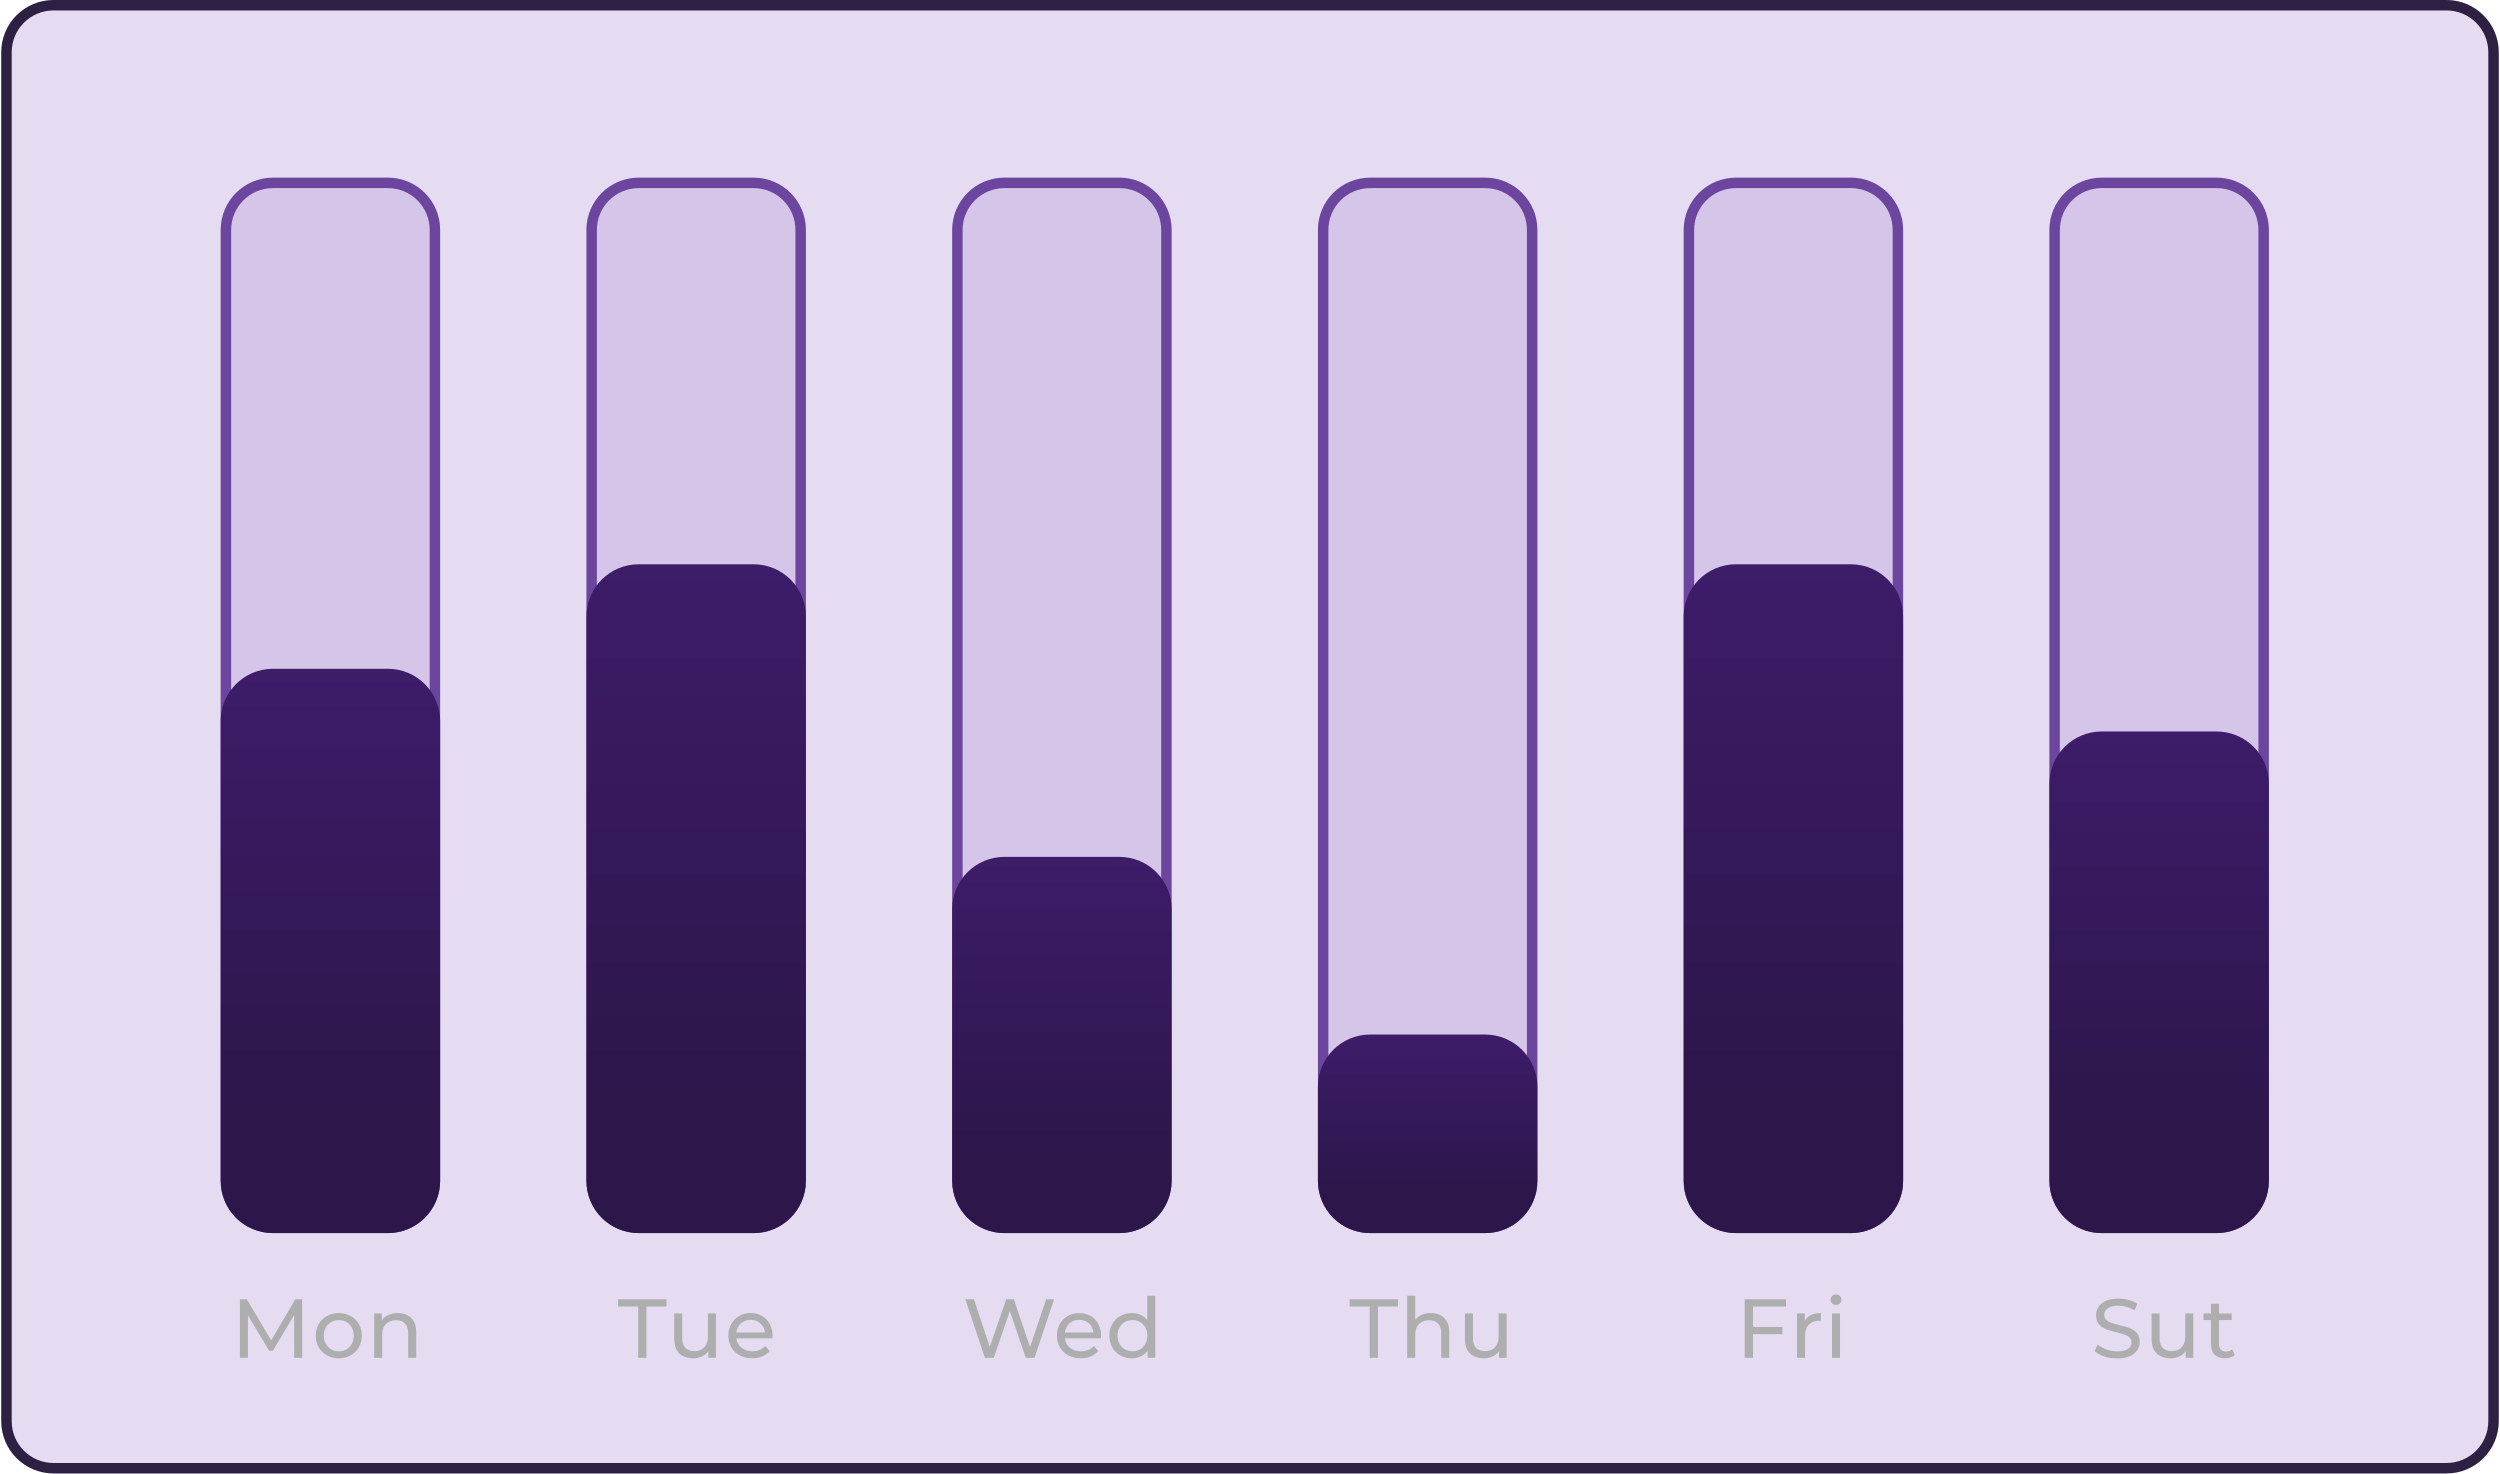
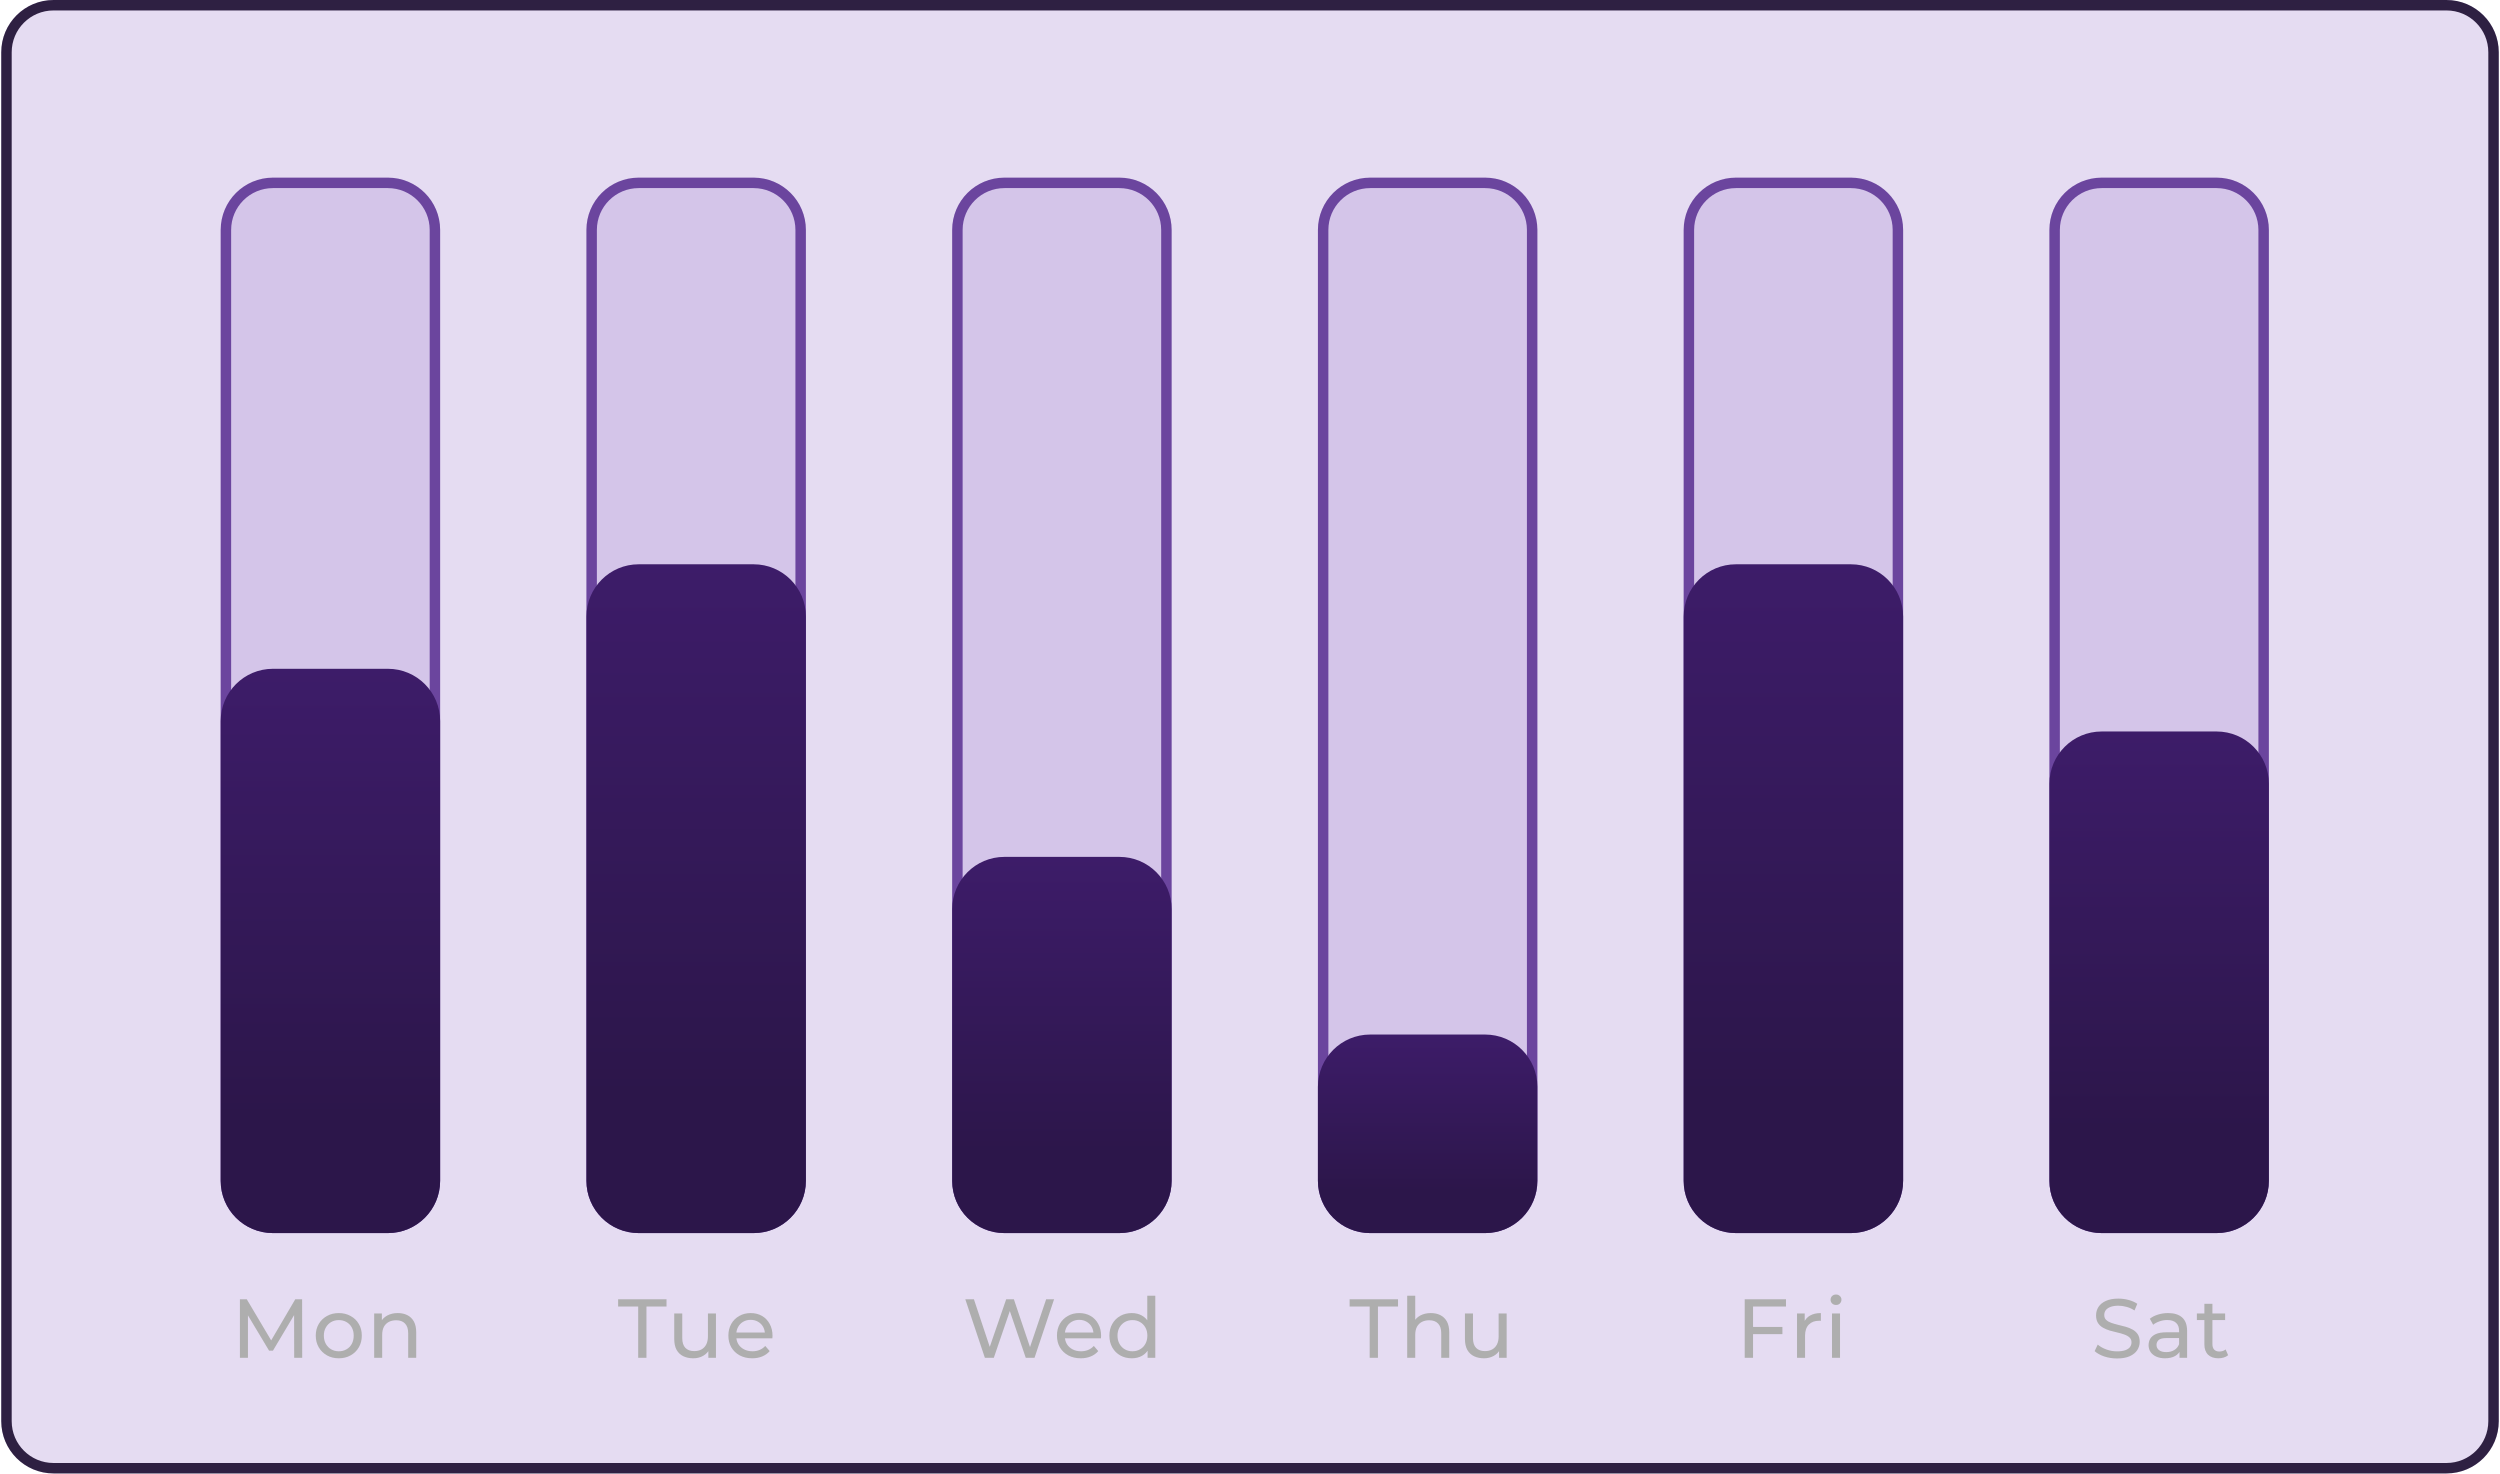
<svg xmlns="http://www.w3.org/2000/svg" width="207" height="122" viewBox="0 0 207 122" fill="none">
-   <g filter="url(#filter0_b_1_29)">
+   <g filter="url(#filter0_b_1_2)">
    <rect x="0.103" width="206.794" height="122" rx="4.326" fill="#B296D7" fill-opacity="0.33" />
    <rect x="0.536" y="0.433" width="205.929" height="121.135" rx="3.894" stroke="#2E2042" stroke-width="0.865" />
  </g>
-   <g filter="url(#filter1_b_1_29)">
+   <g filter="url(#filter1_b_1_2)">
    <rect x="18.273" y="14.709" width="18.17" height="87.39" rx="4.326" fill="#B296D7" fill-opacity="0.33" />
    <rect x="18.706" y="15.142" width="17.305" height="86.525" rx="3.894" stroke="#6B459E" stroke-width="0.865" />
  </g>
-   <g filter="url(#filter2_b_1_29)">
-     <rect x="18.273" y="55.376" width="18.17" height="46.723" rx="4.326" fill="url(#paint0_linear_1_29)" />
+   <g filter="url(#filter2_b_1_2)">
+     <rect x="18.273" y="55.376" width="18.17" height="46.723" rx="4.326" fill="url(#paint0_linear_1_2)" />
  </g>
-   <g filter="url(#filter3_b_1_29)">
+   <g filter="url(#filter3_b_1_2)">
    <rect x="48.557" y="14.709" width="18.17" height="87.39" rx="4.326" fill="#B296D7" fill-opacity="0.33" />
    <rect x="48.989" y="15.142" width="17.305" height="86.525" rx="3.894" stroke="#6B459E" stroke-width="0.865" />
  </g>
-   <g filter="url(#filter4_b_1_29)">
-     <rect x="48.557" y="46.723" width="18.17" height="55.376" rx="4.326" fill="url(#paint1_linear_1_29)" />
+   <g filter="url(#filter4_b_1_2)">
+     <rect x="48.557" y="46.723" width="18.17" height="55.376" rx="4.326" fill="url(#paint1_linear_1_2)" />
  </g>
  <path d="M52.842 112.426V108.182H51.18V107.58H55.188V108.182H53.527V112.426H52.842ZM57.405 112.467C57.091 112.467 56.814 112.409 56.574 112.294C56.339 112.179 56.154 112.003 56.02 111.768C55.891 111.528 55.827 111.228 55.827 110.868V108.757H56.491V110.792C56.491 111.152 56.576 111.422 56.747 111.602C56.922 111.782 57.167 111.872 57.481 111.872C57.712 111.872 57.912 111.826 58.083 111.733C58.254 111.636 58.385 111.498 58.478 111.318C58.57 111.133 58.616 110.912 58.616 110.653V108.757H59.281V112.426H58.651V111.436L58.755 111.699C58.635 111.943 58.455 112.132 58.215 112.266C57.975 112.4 57.705 112.467 57.405 112.467ZM62.283 112.467C61.891 112.467 61.545 112.386 61.245 112.225C60.949 112.063 60.719 111.842 60.553 111.56C60.391 111.279 60.31 110.956 60.31 110.591C60.31 110.227 60.389 109.904 60.546 109.622C60.707 109.341 60.926 109.121 61.203 108.965C61.485 108.803 61.801 108.722 62.152 108.722C62.507 108.722 62.821 108.801 63.093 108.958C63.365 109.114 63.578 109.336 63.73 109.622C63.887 109.904 63.965 110.234 63.965 110.612C63.965 110.64 63.963 110.672 63.958 110.709C63.958 110.746 63.956 110.78 63.951 110.813H60.83V110.335H63.605L63.335 110.501C63.34 110.266 63.291 110.056 63.19 109.871C63.088 109.687 62.948 109.544 62.768 109.442C62.592 109.336 62.387 109.283 62.152 109.283C61.921 109.283 61.715 109.336 61.535 109.442C61.355 109.544 61.215 109.689 61.113 109.878C61.012 110.063 60.961 110.275 60.961 110.515V110.626C60.961 110.87 61.016 111.09 61.127 111.283C61.242 111.473 61.402 111.62 61.605 111.726C61.808 111.833 62.041 111.886 62.304 111.886C62.521 111.886 62.717 111.849 62.892 111.775C63.072 111.701 63.229 111.59 63.363 111.443L63.73 111.872C63.564 112.066 63.356 112.213 63.107 112.315C62.862 112.416 62.588 112.467 62.283 112.467Z" fill="#AEAEAE" />
-   <g filter="url(#filter5_b_1_29)">
+   <g filter="url(#filter5_b_1_2)">
    <rect x="78.841" y="14.709" width="18.17" height="87.39" rx="4.326" fill="#B296D7" fill-opacity="0.33" />
    <rect x="79.273" y="15.142" width="17.305" height="86.525" rx="3.894" stroke="#6B459E" stroke-width="0.865" />
  </g>
-   <g filter="url(#filter6_b_1_29)">
-     <rect x="78.841" y="70.95" width="18.17" height="31.149" rx="4.326" fill="url(#paint2_linear_1_29)" />
+   <g filter="url(#filter6_b_1_2)">
+     <rect x="78.841" y="70.95" width="18.17" height="31.149" rx="4.326" fill="url(#paint2_linear_1_2)" />
  </g>
  <path d="M81.547 112.426L79.927 107.58H80.64L82.129 112.052H81.769L83.312 107.58H83.949L85.458 112.052H85.112L86.621 107.58H87.278L85.659 112.426H84.932L83.52 108.279H83.707L82.288 112.426H81.547ZM89.489 112.467C89.096 112.467 88.75 112.386 88.45 112.225C88.155 112.063 87.924 111.842 87.758 111.56C87.597 111.279 87.516 110.956 87.516 110.591C87.516 110.227 87.594 109.904 87.751 109.622C87.913 109.341 88.132 109.121 88.409 108.965C88.69 108.803 89.006 108.722 89.357 108.722C89.712 108.722 90.026 108.801 90.299 108.958C90.571 109.114 90.783 109.336 90.935 109.622C91.092 109.904 91.171 110.234 91.171 110.612C91.171 110.64 91.168 110.672 91.164 110.709C91.164 110.746 91.161 110.78 91.157 110.813H88.035V110.335H90.811L90.541 110.501C90.545 110.266 90.497 110.056 90.395 109.871C90.294 109.687 90.153 109.544 89.973 109.442C89.798 109.336 89.593 109.283 89.357 109.283C89.126 109.283 88.921 109.336 88.741 109.442C88.561 109.544 88.42 109.689 88.319 109.878C88.217 110.063 88.166 110.275 88.166 110.515V110.626C88.166 110.87 88.222 111.09 88.333 111.283C88.448 111.473 88.607 111.62 88.81 111.726C89.013 111.833 89.246 111.886 89.509 111.886C89.726 111.886 89.922 111.849 90.098 111.775C90.278 111.701 90.435 111.59 90.569 111.443L90.935 111.872C90.769 112.066 90.561 112.213 90.312 112.315C90.068 112.416 89.793 112.467 89.489 112.467ZM93.713 112.467C93.358 112.467 93.039 112.389 92.758 112.232C92.481 112.075 92.262 111.856 92.1 111.574C91.939 111.293 91.858 110.965 91.858 110.591C91.858 110.217 91.939 109.892 92.1 109.615C92.262 109.334 92.481 109.114 92.758 108.958C93.039 108.801 93.358 108.722 93.713 108.722C94.022 108.722 94.302 108.791 94.551 108.93C94.8 109.068 94.998 109.276 95.146 109.553C95.298 109.83 95.374 110.176 95.374 110.591C95.374 111.007 95.301 111.353 95.153 111.629C95.01 111.906 94.814 112.116 94.565 112.259C94.315 112.398 94.032 112.467 93.713 112.467ZM93.769 111.886C93.999 111.886 94.207 111.833 94.391 111.726C94.581 111.62 94.728 111.47 94.835 111.276C94.945 111.078 95.001 110.85 95.001 110.591C95.001 110.328 94.945 110.102 94.835 109.913C94.728 109.719 94.581 109.569 94.391 109.463C94.207 109.357 93.999 109.304 93.769 109.304C93.533 109.304 93.323 109.357 93.139 109.463C92.954 109.569 92.806 109.719 92.696 109.913C92.585 110.102 92.529 110.328 92.529 110.591C92.529 110.85 92.585 111.078 92.696 111.276C92.806 111.47 92.954 111.62 93.139 111.726C93.323 111.833 93.533 111.886 93.769 111.886ZM95.021 112.426V111.436L95.063 110.584L94.994 109.733V107.289H95.658V112.426H95.021Z" fill="#AEAEAE" />
-   <g filter="url(#filter7_b_1_29)">
+   <g filter="url(#filter7_b_1_2)">
    <rect x="109.124" y="14.709" width="18.17" height="87.39" rx="4.326" fill="#B296D7" fill-opacity="0.33" />
    <rect x="109.557" y="15.142" width="17.305" height="86.525" rx="3.894" stroke="#6B459E" stroke-width="0.865" />
  </g>
-   <g filter="url(#filter8_b_1_29)">
-     <rect x="109.124" y="85.66" width="18.17" height="16.44" rx="4.326" fill="url(#paint3_linear_1_29)" />
+   <g filter="url(#filter8_b_1_2)">
+     <rect x="109.124" y="85.66" width="18.17" height="16.44" rx="4.326" fill="url(#paint3_linear_1_2)" />
  </g>
  <path d="M113.409 112.426V108.182H111.748V107.58H115.756V108.182H114.094V112.426H113.409ZM118.475 108.722C118.775 108.722 119.038 108.78 119.264 108.895C119.495 109.011 119.675 109.186 119.804 109.421C119.934 109.657 119.998 109.954 119.998 110.314V112.426H119.334V110.39C119.334 110.035 119.246 109.767 119.071 109.587C118.9 109.408 118.658 109.318 118.344 109.318C118.108 109.318 117.903 109.364 117.728 109.456C117.552 109.548 117.416 109.684 117.319 109.864C117.227 110.044 117.181 110.268 117.181 110.536V112.426H116.516V107.289H117.181V109.747L117.049 109.484C117.169 109.244 117.354 109.057 117.603 108.923C117.852 108.789 118.143 108.722 118.475 108.722ZM122.875 112.467C122.562 112.467 122.285 112.409 122.045 112.294C121.809 112.179 121.625 112.003 121.491 111.768C121.362 111.528 121.297 111.228 121.297 110.868V108.757H121.962V110.792C121.962 111.152 122.047 111.422 122.218 111.602C122.393 111.782 122.638 111.872 122.952 111.872C123.182 111.872 123.383 111.826 123.554 111.733C123.724 111.636 123.856 111.498 123.948 111.318C124.041 111.133 124.087 110.912 124.087 110.653V108.757H124.751V112.426H124.121V111.436L124.225 111.699C124.105 111.943 123.925 112.132 123.685 112.266C123.445 112.4 123.175 112.467 122.875 112.467Z" fill="#AEAEAE" />
-   <g filter="url(#filter9_b_1_29)">
+   <g filter="url(#filter9_b_1_2)">
    <rect x="139.408" y="14.709" width="18.17" height="87.39" rx="4.326" fill="#B296D7" fill-opacity="0.33" />
    <rect x="139.841" y="15.142" width="17.305" height="86.525" rx="3.894" stroke="#6B459E" stroke-width="0.865" />
  </g>
-   <g filter="url(#filter10_b_1_29)">
-     <rect x="139.408" y="46.723" width="18.17" height="55.376" rx="4.326" fill="url(#paint4_linear_1_29)" />
+   <g filter="url(#filter10_b_1_2)">
+     <rect x="139.408" y="46.723" width="18.17" height="55.376" rx="4.326" fill="url(#paint4_linear_1_2)" />
  </g>
  <path d="M145.084 109.871H147.583V110.467H145.084V109.871ZM145.153 112.426H144.461V107.58H147.88V108.182H145.153V112.426ZM148.794 112.426V108.757H149.431V109.754L149.369 109.504C149.47 109.251 149.641 109.057 149.881 108.923C150.121 108.789 150.416 108.722 150.767 108.722V109.366C150.739 109.361 150.712 109.359 150.684 109.359C150.661 109.359 150.638 109.359 150.615 109.359C150.259 109.359 149.978 109.465 149.77 109.677C149.563 109.89 149.459 110.197 149.459 110.598V112.426H148.794ZM151.69 112.426V108.757H152.354V112.426H151.69ZM152.022 108.051C151.893 108.051 151.784 108.009 151.697 107.926C151.614 107.843 151.572 107.742 151.572 107.622C151.572 107.497 151.614 107.393 151.697 107.31C151.784 107.227 151.893 107.186 152.022 107.186C152.151 107.186 152.257 107.227 152.34 107.31C152.428 107.389 152.472 107.488 152.472 107.608C152.472 107.732 152.43 107.839 152.347 107.926C152.264 108.009 152.156 108.051 152.022 108.051Z" fill="#AEAEAE" />
-   <g filter="url(#filter11_b_1_29)">
+   <g filter="url(#filter11_b_1_2)">
    <rect x="169.692" y="14.709" width="18.17" height="87.39" rx="4.326" fill="#B296D7" fill-opacity="0.33" />
    <rect x="170.124" y="15.142" width="17.305" height="86.525" rx="3.894" stroke="#6B459E" stroke-width="0.865" />
  </g>
-   <g filter="url(#filter12_b_1_29)">
-     <rect x="169.692" y="60.567" width="18.17" height="41.532" rx="4.326" fill="url(#paint5_linear_1_29)" />
+   <g filter="url(#filter12_b_1_2)">
+     <rect x="169.692" y="60.567" width="18.17" height="41.532" rx="4.326" fill="url(#paint5_linear_1_2)" />
  </g>
-   <path d="M175.292 112.481C174.922 112.481 174.569 112.426 174.232 112.315C173.896 112.199 173.63 112.052 173.436 111.872L173.693 111.332C173.877 111.493 174.113 111.627 174.399 111.733C174.685 111.839 174.982 111.893 175.292 111.893C175.573 111.893 175.801 111.86 175.977 111.796C176.152 111.731 176.281 111.643 176.364 111.533C176.448 111.417 176.489 111.288 176.489 111.145C176.489 110.979 176.434 110.845 176.323 110.743C176.217 110.642 176.076 110.561 175.901 110.501C175.73 110.437 175.541 110.381 175.333 110.335C175.125 110.289 174.915 110.236 174.703 110.176C174.496 110.111 174.304 110.031 174.129 109.934C173.958 109.837 173.819 109.707 173.713 109.546C173.607 109.38 173.554 109.168 173.554 108.909C173.554 108.66 173.619 108.432 173.748 108.224C173.882 108.012 174.085 107.843 174.357 107.719C174.634 107.589 174.985 107.525 175.409 107.525C175.691 107.525 175.97 107.562 176.247 107.635C176.524 107.709 176.764 107.815 176.967 107.954L176.738 108.508C176.531 108.369 176.311 108.27 176.081 108.21C175.85 108.145 175.626 108.113 175.409 108.113C175.137 108.113 174.913 108.148 174.738 108.217C174.562 108.286 174.433 108.378 174.35 108.494C174.272 108.609 174.232 108.738 174.232 108.881C174.232 109.052 174.286 109.188 174.392 109.29C174.502 109.391 174.643 109.472 174.814 109.532C174.989 109.592 175.181 109.647 175.388 109.698C175.596 109.744 175.804 109.797 176.011 109.857C176.224 109.917 176.415 109.996 176.586 110.093C176.761 110.19 176.902 110.319 177.008 110.48C177.114 110.642 177.167 110.85 177.167 111.103C177.167 111.348 177.1 111.576 176.967 111.789C176.833 111.996 176.625 112.165 176.344 112.294C176.067 112.419 175.716 112.481 175.292 112.481ZM179.729 112.467C179.415 112.467 179.139 112.409 178.899 112.294C178.663 112.179 178.479 112.003 178.345 111.768C178.216 111.528 178.151 111.228 178.151 110.868V108.757H178.815V110.792C178.815 111.152 178.901 111.422 179.072 111.602C179.247 111.782 179.492 111.872 179.805 111.872C180.036 111.872 180.237 111.826 180.408 111.733C180.578 111.636 180.71 111.498 180.802 111.318C180.894 111.133 180.941 110.912 180.941 110.653V108.757H181.605V112.426H180.975V111.436L181.079 111.699C180.959 111.943 180.779 112.132 180.539 112.266C180.299 112.4 180.029 112.467 179.729 112.467ZM184.234 112.467C183.865 112.467 183.578 112.368 183.375 112.169C183.172 111.971 183.071 111.687 183.071 111.318V107.954H183.735V111.29C183.735 111.489 183.784 111.641 183.881 111.747C183.982 111.853 184.125 111.906 184.31 111.906C184.518 111.906 184.691 111.849 184.829 111.733L185.037 112.211C184.935 112.299 184.813 112.363 184.67 112.405C184.531 112.446 184.386 112.467 184.234 112.467ZM182.448 109.304V108.757H184.787V109.304H182.448Z" fill="#AEAEAE" />
+   <path d="M175.292 112.481C174.922 112.481 174.569 112.426 174.232 112.315C173.896 112.199 173.63 112.052 173.436 111.872L173.693 111.332C173.877 111.493 174.113 111.627 174.399 111.733C174.685 111.839 174.982 111.893 175.292 111.893C175.573 111.893 175.801 111.86 175.977 111.796C176.152 111.731 176.281 111.643 176.364 111.533C176.448 111.417 176.489 111.288 176.489 111.145C176.489 110.979 176.434 110.845 176.323 110.743C176.217 110.642 176.076 110.561 175.901 110.501C175.73 110.437 175.541 110.381 175.333 110.335C175.125 110.289 174.915 110.236 174.703 110.176C174.496 110.111 174.304 110.031 174.129 109.934C173.958 109.837 173.819 109.707 173.713 109.546C173.607 109.38 173.554 109.168 173.554 108.909C173.554 108.66 173.619 108.432 173.748 108.224C173.882 108.012 174.085 107.843 174.357 107.719C174.634 107.589 174.985 107.525 175.409 107.525C175.691 107.525 175.97 107.562 176.247 107.635C176.524 107.709 176.764 107.815 176.967 107.954L176.738 108.508C176.531 108.369 176.311 108.27 176.081 108.21C175.85 108.145 175.626 108.113 175.409 108.113C175.137 108.113 174.913 108.148 174.738 108.217C174.562 108.286 174.433 108.378 174.35 108.494C174.272 108.609 174.232 108.738 174.232 108.881C174.232 109.052 174.286 109.188 174.392 109.29C174.502 109.391 174.643 109.472 174.814 109.532C174.989 109.592 175.181 109.647 175.388 109.698C175.596 109.744 175.804 109.797 176.011 109.857C176.224 109.917 176.415 109.996 176.586 110.093C176.761 110.19 176.902 110.319 177.008 110.48C177.114 110.642 177.167 110.85 177.167 111.103C177.167 111.348 177.1 111.576 176.967 111.789C176.833 111.996 176.625 112.165 176.344 112.294C176.067 112.419 175.716 112.481 175.292 112.481ZM180.463 112.426V111.65L180.428 111.505V110.183C180.428 109.901 180.345 109.684 180.179 109.532C180.018 109.375 179.773 109.297 179.445 109.297C179.229 109.297 179.016 109.334 178.809 109.408C178.601 109.477 178.426 109.571 178.282 109.691L178.006 109.193C178.195 109.041 178.421 108.925 178.684 108.847C178.952 108.764 179.231 108.722 179.522 108.722C180.025 108.722 180.412 108.845 180.684 109.089C180.957 109.334 181.093 109.707 181.093 110.21V112.426H180.463ZM179.258 112.467C178.986 112.467 178.746 112.421 178.539 112.329C178.336 112.236 178.179 112.109 178.068 111.948C177.957 111.782 177.902 111.595 177.902 111.387C177.902 111.189 177.948 111.009 178.04 110.847C178.137 110.686 178.292 110.557 178.504 110.46C178.721 110.363 179.012 110.314 179.376 110.314H180.539V110.792H179.404C179.072 110.792 178.848 110.847 178.732 110.958C178.617 111.069 178.559 111.203 178.559 111.36C178.559 111.54 178.631 111.685 178.774 111.796C178.917 111.902 179.115 111.955 179.369 111.955C179.618 111.955 179.835 111.899 180.02 111.789C180.209 111.678 180.345 111.516 180.428 111.304L180.56 111.761C180.472 111.978 180.318 112.151 180.096 112.28C179.875 112.405 179.595 112.467 179.258 112.467ZM183.686 112.467C183.317 112.467 183.031 112.368 182.828 112.169C182.625 111.971 182.523 111.687 182.523 111.318V107.954H183.188V111.29C183.188 111.489 183.236 111.641 183.333 111.747C183.435 111.853 183.578 111.906 183.762 111.906C183.97 111.906 184.143 111.849 184.281 111.733L184.489 112.211C184.388 112.299 184.265 112.363 184.122 112.405C183.984 112.446 183.838 112.467 183.686 112.467ZM181.9 109.304V108.757H184.24V109.304H181.9Z" fill="#AEAEAE" />
  <path d="M19.865 112.426V107.58H20.433L22.606 111.242H22.302L24.448 107.58H25.015L25.022 112.426H24.358L24.351 108.625H24.51L22.599 111.837H22.281L20.357 108.625H20.53V112.426H19.865ZM28.054 112.467C27.685 112.467 27.358 112.386 27.071 112.225C26.785 112.063 26.559 111.842 26.393 111.56C26.227 111.274 26.144 110.951 26.144 110.591C26.144 110.227 26.227 109.904 26.393 109.622C26.559 109.341 26.785 109.121 27.071 108.965C27.358 108.803 27.685 108.722 28.054 108.722C28.419 108.722 28.744 108.803 29.03 108.965C29.321 109.121 29.547 109.341 29.709 109.622C29.875 109.899 29.958 110.222 29.958 110.591C29.958 110.956 29.875 111.279 29.709 111.56C29.547 111.842 29.321 112.063 29.03 112.225C28.744 112.386 28.419 112.467 28.054 112.467ZM28.054 111.886C28.29 111.886 28.5 111.833 28.684 111.726C28.873 111.62 29.021 111.47 29.127 111.276C29.233 111.078 29.287 110.85 29.287 110.591C29.287 110.328 29.233 110.102 29.127 109.913C29.021 109.719 28.873 109.569 28.684 109.463C28.5 109.357 28.29 109.304 28.054 109.304C27.819 109.304 27.609 109.357 27.424 109.463C27.24 109.569 27.092 109.719 26.981 109.913C26.871 110.102 26.815 110.328 26.815 110.591C26.815 110.85 26.871 111.078 26.981 111.276C27.092 111.47 27.24 111.62 27.424 111.726C27.609 111.833 27.819 111.886 28.054 111.886ZM32.94 108.722C33.24 108.722 33.503 108.78 33.729 108.895C33.959 109.011 34.139 109.186 34.269 109.421C34.398 109.657 34.462 109.954 34.462 110.314V112.426H33.798V110.39C33.798 110.035 33.71 109.767 33.535 109.588C33.364 109.408 33.122 109.318 32.808 109.318C32.573 109.318 32.367 109.364 32.192 109.456C32.017 109.548 31.881 109.684 31.784 109.864C31.691 110.044 31.645 110.268 31.645 110.536V112.426H30.981V108.757H31.618V109.747L31.514 109.484C31.634 109.244 31.818 109.057 32.068 108.923C32.317 108.789 32.607 108.722 32.94 108.722Z" fill="#AEAEAE" />
  <defs>
-     <filter id="filter0_b_1_29" x="-6.819" y="-6.922" width="220.638" height="135.844" filterUnits="userSpaceOnUse" color-interpolation-filters="sRGB">
+     <filter id="filter0_b_1_2" x="-6.819" y="-6.922" width="220.638" height="135.844" filterUnits="userSpaceOnUse" color-interpolation-filters="sRGB">
      <feFlood flood-opacity="0" result="BackgroundImageFix" />
      <feGaussianBlur in="BackgroundImageFix" stdDeviation="3.461" />
-       <feComposite in2="SourceAlpha" operator="in" result="effect1_backgroundBlur_1_29" />
-       <feBlend mode="normal" in="SourceGraphic" in2="effect1_backgroundBlur_1_29" result="shape" />
+       <feComposite in2="SourceAlpha" operator="in" result="effect1_backgroundBlur_1_2" />
+       <feBlend mode="normal" in="SourceGraphic" in2="effect1_backgroundBlur_1_2" result="shape" />
    </filter>
-     <filter id="filter1_b_1_29" x="11.351" y="7.787" width="32.014" height="101.234" filterUnits="userSpaceOnUse" color-interpolation-filters="sRGB">
+     <filter id="filter1_b_1_2" x="11.351" y="7.787" width="32.014" height="101.234" filterUnits="userSpaceOnUse" color-interpolation-filters="sRGB">
      <feFlood flood-opacity="0" result="BackgroundImageFix" />
      <feGaussianBlur in="BackgroundImageFix" stdDeviation="3.461" />
-       <feComposite in2="SourceAlpha" operator="in" result="effect1_backgroundBlur_1_29" />
-       <feBlend mode="normal" in="SourceGraphic" in2="effect1_backgroundBlur_1_29" result="shape" />
+       <feComposite in2="SourceAlpha" operator="in" result="effect1_backgroundBlur_1_2" />
+       <feBlend mode="normal" in="SourceGraphic" in2="effect1_backgroundBlur_1_2" result="shape" />
    </filter>
-     <filter id="filter2_b_1_29" x="11.351" y="48.454" width="32.014" height="60.567" filterUnits="userSpaceOnUse" color-interpolation-filters="sRGB">
+     <filter id="filter2_b_1_2" x="11.351" y="48.454" width="32.014" height="60.567" filterUnits="userSpaceOnUse" color-interpolation-filters="sRGB">
      <feFlood flood-opacity="0" result="BackgroundImageFix" />
      <feGaussianBlur in="BackgroundImageFix" stdDeviation="3.461" />
-       <feComposite in2="SourceAlpha" operator="in" result="effect1_backgroundBlur_1_29" />
-       <feBlend mode="normal" in="SourceGraphic" in2="effect1_backgroundBlur_1_29" result="shape" />
+       <feComposite in2="SourceAlpha" operator="in" result="effect1_backgroundBlur_1_2" />
+       <feBlend mode="normal" in="SourceGraphic" in2="effect1_backgroundBlur_1_2" result="shape" />
    </filter>
-     <filter id="filter3_b_1_29" x="41.635" y="7.787" width="32.014" height="101.234" filterUnits="userSpaceOnUse" color-interpolation-filters="sRGB">
+     <filter id="filter3_b_1_2" x="41.635" y="7.787" width="32.014" height="101.234" filterUnits="userSpaceOnUse" color-interpolation-filters="sRGB">
      <feFlood flood-opacity="0" result="BackgroundImageFix" />
      <feGaussianBlur in="BackgroundImageFix" stdDeviation="3.461" />
-       <feComposite in2="SourceAlpha" operator="in" result="effect1_backgroundBlur_1_29" />
-       <feBlend mode="normal" in="SourceGraphic" in2="effect1_backgroundBlur_1_29" result="shape" />
+       <feComposite in2="SourceAlpha" operator="in" result="effect1_backgroundBlur_1_2" />
+       <feBlend mode="normal" in="SourceGraphic" in2="effect1_backgroundBlur_1_2" result="shape" />
    </filter>
-     <filter id="filter4_b_1_29" x="41.635" y="39.801" width="32.014" height="69.22" filterUnits="userSpaceOnUse" color-interpolation-filters="sRGB">
+     <filter id="filter4_b_1_2" x="41.635" y="39.801" width="32.014" height="69.22" filterUnits="userSpaceOnUse" color-interpolation-filters="sRGB">
      <feFlood flood-opacity="0" result="BackgroundImageFix" />
      <feGaussianBlur in="BackgroundImageFix" stdDeviation="3.461" />
-       <feComposite in2="SourceAlpha" operator="in" result="effect1_backgroundBlur_1_29" />
-       <feBlend mode="normal" in="SourceGraphic" in2="effect1_backgroundBlur_1_29" result="shape" />
+       <feComposite in2="SourceAlpha" operator="in" result="effect1_backgroundBlur_1_2" />
+       <feBlend mode="normal" in="SourceGraphic" in2="effect1_backgroundBlur_1_2" result="shape" />
    </filter>
-     <filter id="filter5_b_1_29" x="71.918" y="7.787" width="32.014" height="101.234" filterUnits="userSpaceOnUse" color-interpolation-filters="sRGB">
+     <filter id="filter5_b_1_2" x="71.918" y="7.787" width="32.014" height="101.234" filterUnits="userSpaceOnUse" color-interpolation-filters="sRGB">
      <feFlood flood-opacity="0" result="BackgroundImageFix" />
      <feGaussianBlur in="BackgroundImageFix" stdDeviation="3.461" />
-       <feComposite in2="SourceAlpha" operator="in" result="effect1_backgroundBlur_1_29" />
-       <feBlend mode="normal" in="SourceGraphic" in2="effect1_backgroundBlur_1_29" result="shape" />
+       <feComposite in2="SourceAlpha" operator="in" result="effect1_backgroundBlur_1_2" />
+       <feBlend mode="normal" in="SourceGraphic" in2="effect1_backgroundBlur_1_2" result="shape" />
    </filter>
-     <filter id="filter6_b_1_29" x="71.919" y="64.028" width="32.014" height="44.993" filterUnits="userSpaceOnUse" color-interpolation-filters="sRGB">
+     <filter id="filter6_b_1_2" x="71.919" y="64.028" width="32.014" height="44.993" filterUnits="userSpaceOnUse" color-interpolation-filters="sRGB">
      <feFlood flood-opacity="0" result="BackgroundImageFix" />
      <feGaussianBlur in="BackgroundImageFix" stdDeviation="3.461" />
-       <feComposite in2="SourceAlpha" operator="in" result="effect1_backgroundBlur_1_29" />
-       <feBlend mode="normal" in="SourceGraphic" in2="effect1_backgroundBlur_1_29" result="shape" />
+       <feComposite in2="SourceAlpha" operator="in" result="effect1_backgroundBlur_1_2" />
+       <feBlend mode="normal" in="SourceGraphic" in2="effect1_backgroundBlur_1_2" result="shape" />
    </filter>
-     <filter id="filter7_b_1_29" x="102.202" y="7.787" width="32.014" height="101.234" filterUnits="userSpaceOnUse" color-interpolation-filters="sRGB">
+     <filter id="filter7_b_1_2" x="102.202" y="7.787" width="32.014" height="101.234" filterUnits="userSpaceOnUse" color-interpolation-filters="sRGB">
      <feFlood flood-opacity="0" result="BackgroundImageFix" />
      <feGaussianBlur in="BackgroundImageFix" stdDeviation="3.461" />
-       <feComposite in2="SourceAlpha" operator="in" result="effect1_backgroundBlur_1_29" />
-       <feBlend mode="normal" in="SourceGraphic" in2="effect1_backgroundBlur_1_29" result="shape" />
+       <feComposite in2="SourceAlpha" operator="in" result="effect1_backgroundBlur_1_2" />
+       <feBlend mode="normal" in="SourceGraphic" in2="effect1_backgroundBlur_1_2" result="shape" />
    </filter>
-     <filter id="filter8_b_1_29" x="102.202" y="78.738" width="32.014" height="30.284" filterUnits="userSpaceOnUse" color-interpolation-filters="sRGB">
+     <filter id="filter8_b_1_2" x="102.202" y="78.738" width="32.014" height="30.284" filterUnits="userSpaceOnUse" color-interpolation-filters="sRGB">
      <feFlood flood-opacity="0" result="BackgroundImageFix" />
      <feGaussianBlur in="BackgroundImageFix" stdDeviation="3.461" />
-       <feComposite in2="SourceAlpha" operator="in" result="effect1_backgroundBlur_1_29" />
-       <feBlend mode="normal" in="SourceGraphic" in2="effect1_backgroundBlur_1_29" result="shape" />
+       <feComposite in2="SourceAlpha" operator="in" result="effect1_backgroundBlur_1_2" />
+       <feBlend mode="normal" in="SourceGraphic" in2="effect1_backgroundBlur_1_2" result="shape" />
    </filter>
-     <filter id="filter9_b_1_29" x="132.486" y="7.787" width="32.014" height="101.234" filterUnits="userSpaceOnUse" color-interpolation-filters="sRGB">
+     <filter id="filter9_b_1_2" x="132.486" y="7.787" width="32.014" height="101.234" filterUnits="userSpaceOnUse" color-interpolation-filters="sRGB">
      <feFlood flood-opacity="0" result="BackgroundImageFix" />
      <feGaussianBlur in="BackgroundImageFix" stdDeviation="3.461" />
-       <feComposite in2="SourceAlpha" operator="in" result="effect1_backgroundBlur_1_29" />
-       <feBlend mode="normal" in="SourceGraphic" in2="effect1_backgroundBlur_1_29" result="shape" />
+       <feComposite in2="SourceAlpha" operator="in" result="effect1_backgroundBlur_1_2" />
+       <feBlend mode="normal" in="SourceGraphic" in2="effect1_backgroundBlur_1_2" result="shape" />
    </filter>
-     <filter id="filter10_b_1_29" x="132.486" y="39.801" width="32.014" height="69.22" filterUnits="userSpaceOnUse" color-interpolation-filters="sRGB">
+     <filter id="filter10_b_1_2" x="132.486" y="39.801" width="32.014" height="69.22" filterUnits="userSpaceOnUse" color-interpolation-filters="sRGB">
      <feFlood flood-opacity="0" result="BackgroundImageFix" />
      <feGaussianBlur in="BackgroundImageFix" stdDeviation="3.461" />
-       <feComposite in2="SourceAlpha" operator="in" result="effect1_backgroundBlur_1_29" />
-       <feBlend mode="normal" in="SourceGraphic" in2="effect1_backgroundBlur_1_29" result="shape" />
+       <feComposite in2="SourceAlpha" operator="in" result="effect1_backgroundBlur_1_2" />
+       <feBlend mode="normal" in="SourceGraphic" in2="effect1_backgroundBlur_1_2" result="shape" />
    </filter>
-     <filter id="filter11_b_1_29" x="162.77" y="7.787" width="32.014" height="101.234" filterUnits="userSpaceOnUse" color-interpolation-filters="sRGB">
+     <filter id="filter11_b_1_2" x="162.77" y="7.787" width="32.014" height="101.234" filterUnits="userSpaceOnUse" color-interpolation-filters="sRGB">
      <feFlood flood-opacity="0" result="BackgroundImageFix" />
      <feGaussianBlur in="BackgroundImageFix" stdDeviation="3.461" />
-       <feComposite in2="SourceAlpha" operator="in" result="effect1_backgroundBlur_1_29" />
-       <feBlend mode="normal" in="SourceGraphic" in2="effect1_backgroundBlur_1_29" result="shape" />
+       <feComposite in2="SourceAlpha" operator="in" result="effect1_backgroundBlur_1_2" />
+       <feBlend mode="normal" in="SourceGraphic" in2="effect1_backgroundBlur_1_2" result="shape" />
    </filter>
-     <filter id="filter12_b_1_29" x="162.77" y="53.645" width="32.014" height="55.376" filterUnits="userSpaceOnUse" color-interpolation-filters="sRGB">
+     <filter id="filter12_b_1_2" x="162.77" y="53.645" width="32.014" height="55.376" filterUnits="userSpaceOnUse" color-interpolation-filters="sRGB">
      <feFlood flood-opacity="0" result="BackgroundImageFix" />
      <feGaussianBlur in="BackgroundImageFix" stdDeviation="3.461" />
-       <feComposite in2="SourceAlpha" operator="in" result="effect1_backgroundBlur_1_29" />
-       <feBlend mode="normal" in="SourceGraphic" in2="effect1_backgroundBlur_1_29" result="shape" />
+       <feComposite in2="SourceAlpha" operator="in" result="effect1_backgroundBlur_1_2" />
+       <feBlend mode="normal" in="SourceGraphic" in2="effect1_backgroundBlur_1_2" result="shape" />
    </filter>
-     <linearGradient id="paint0_linear_1_29" x1="27.358" y1="55.376" x2="27.358" y2="102.099" gradientUnits="userSpaceOnUse">
+     <linearGradient id="paint0_linear_1_2" x1="27.358" y1="55.376" x2="27.358" y2="102.099" gradientUnits="userSpaceOnUse">
      <stop stop-color="#3D1C69" />
      <stop offset="0.793" stop-color="#2C164A" />
    </linearGradient>
-     <linearGradient id="paint1_linear_1_29" x1="57.642" y1="46.723" x2="57.642" y2="102.099" gradientUnits="userSpaceOnUse">
+     <linearGradient id="paint1_linear_1_2" x1="57.642" y1="46.723" x2="57.642" y2="102.099" gradientUnits="userSpaceOnUse">
      <stop stop-color="#3D1C69" />
      <stop offset="0.793" stop-color="#2C164A" />
    </linearGradient>
-     <linearGradient id="paint2_linear_1_29" x1="87.926" y1="70.95" x2="87.926" y2="102.099" gradientUnits="userSpaceOnUse">
+     <linearGradient id="paint2_linear_1_2" x1="87.926" y1="70.95" x2="87.926" y2="102.099" gradientUnits="userSpaceOnUse">
      <stop stop-color="#3D1C69" />
      <stop offset="0.793" stop-color="#2C164A" />
    </linearGradient>
-     <linearGradient id="paint3_linear_1_29" x1="118.209" y1="85.66" x2="118.209" y2="102.099" gradientUnits="userSpaceOnUse">
+     <linearGradient id="paint3_linear_1_2" x1="118.209" y1="85.66" x2="118.209" y2="102.099" gradientUnits="userSpaceOnUse">
      <stop stop-color="#3D1C69" />
      <stop offset="0.793" stop-color="#2C164A" />
    </linearGradient>
-     <linearGradient id="paint4_linear_1_29" x1="148.493" y1="46.723" x2="148.493" y2="102.099" gradientUnits="userSpaceOnUse">
+     <linearGradient id="paint4_linear_1_2" x1="148.493" y1="46.723" x2="148.493" y2="102.099" gradientUnits="userSpaceOnUse">
      <stop stop-color="#3D1C69" />
      <stop offset="0.793" stop-color="#2C164A" />
    </linearGradient>
-     <linearGradient id="paint5_linear_1_29" x1="178.777" y1="60.567" x2="178.777" y2="102.099" gradientUnits="userSpaceOnUse">
+     <linearGradient id="paint5_linear_1_2" x1="178.777" y1="60.567" x2="178.777" y2="102.099" gradientUnits="userSpaceOnUse">
      <stop stop-color="#3D1C69" />
      <stop offset="0.793" stop-color="#2C164A" />
    </linearGradient>
  </defs>
</svg>
